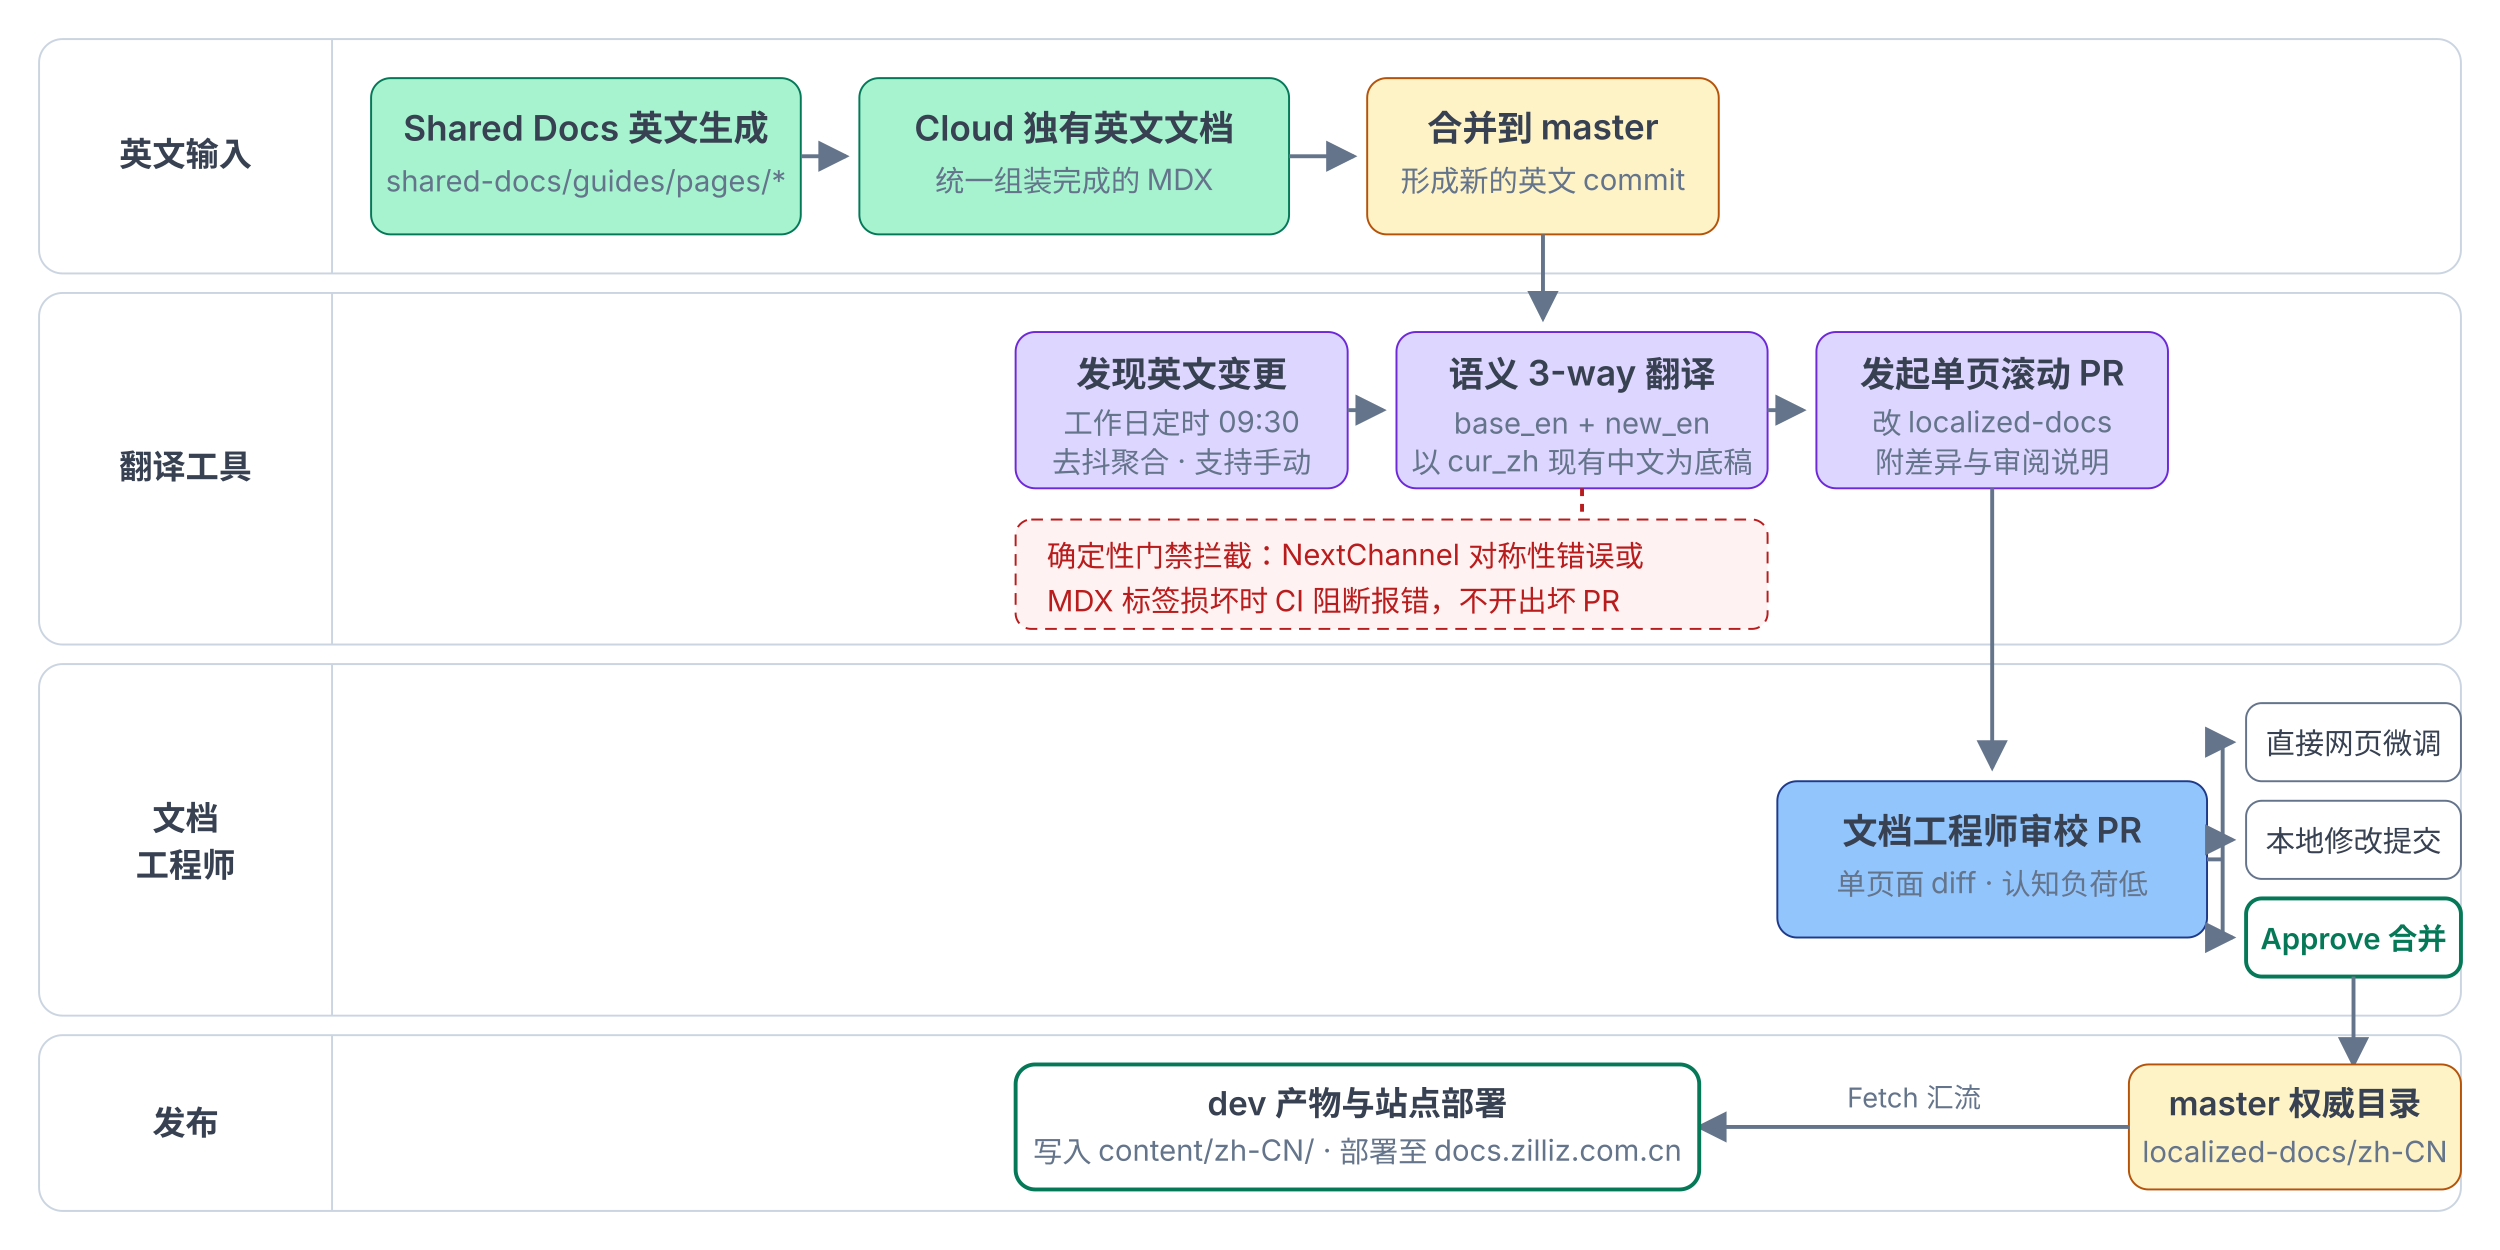
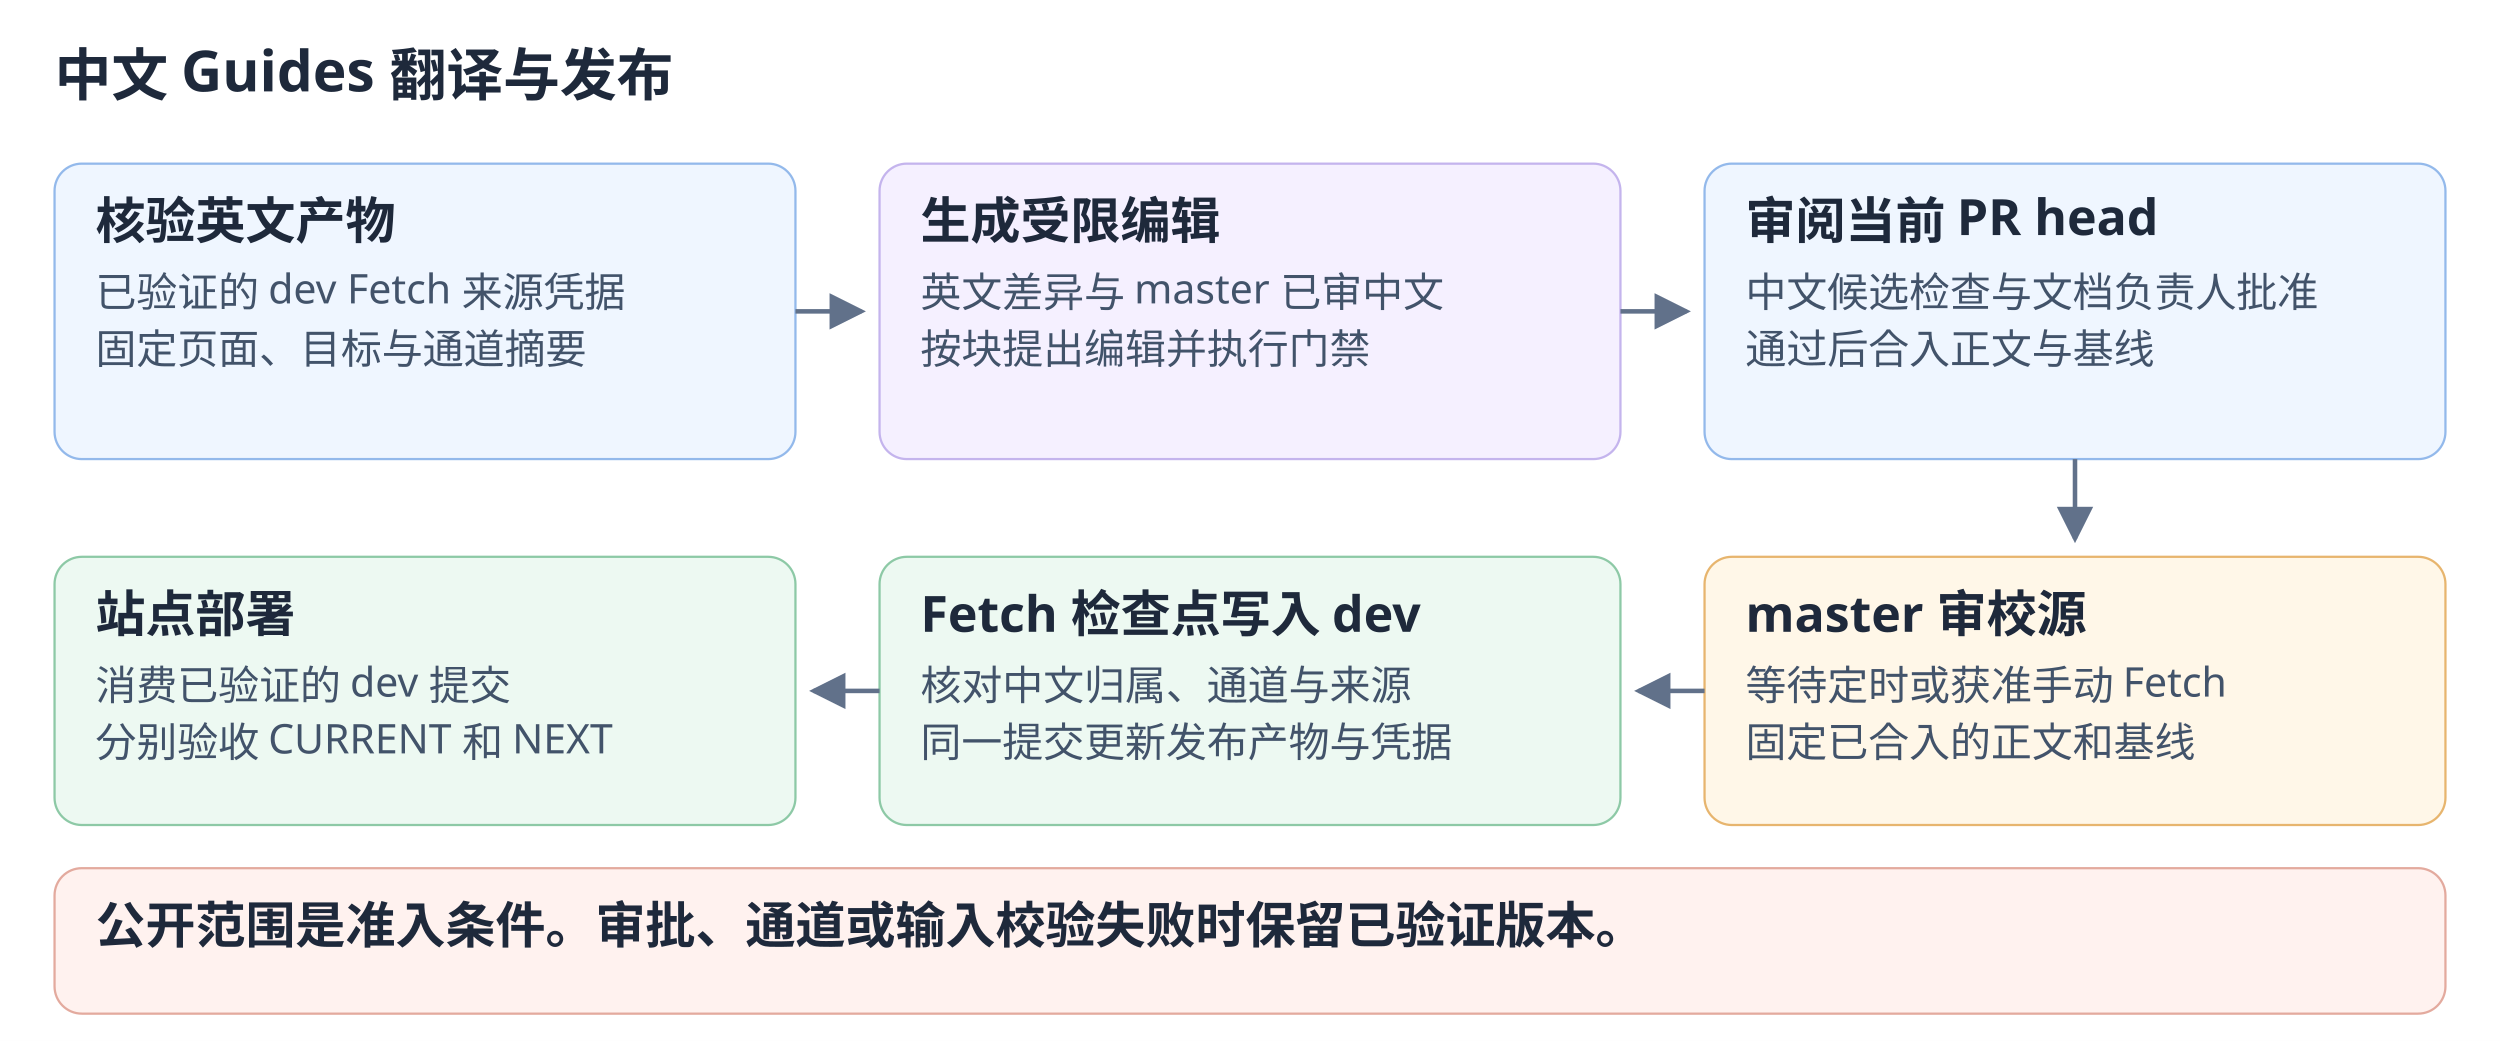
- <svg xmlns="http://www.w3.org/2000/svg" width="768" height="384" viewBox="0 0 1280 640" role="img" aria-labelledby="title desc">
+ <svg xmlns="http://www.w3.org/2000/svg" width="1100" height="458" viewBox="0 0 1100 458" role="img" aria-labelledby="title desc">
  <defs>
    <marker id="arrow" markerWidth="8" markerHeight="8" refX="7" refY="4" orient="auto">
-       <path d="M0 0 L8 4 L0 8 Z" fill="#64748b" />
+       <path d="M0 0 L8 4 L0 8 Z" fill="#61718a" />
    </marker>
-     <style>text{font-family:-apple-system,BlinkMacSystemFont,'PingFang SC','Microsoft YaHei',sans-serif;fill:#374151;}.head{font-size:18px;font-weight:600;text-anchor:middle;}.sub{font-size:15px;text-anchor:middle;fill:#64748b;}.lane{font-size:17px;font-weight:600;text-anchor:middle;}.warn{font-size:15px;fill:#b91c1c;}.edge{fill:none;stroke:#64748b;stroke-width:2;marker-end:url(#arrow);}</style>
+     <style>
+       text { font-family: "PingFang SC", "Microsoft YaHei", sans-serif; fill: #1e293b; }
+       .title { font-size: 25px; font-weight: 650; }
+       .head { font-size: 22px; font-weight: 650; }
+       .body { font-size: 18px; fill: #42536a; }
+       .edge { fill: none; stroke: #61718a; stroke-width: 2; marker-end: url(#arrow); }
+     </style>
  </defs>
-   <rect width="1280" height="640" fill="#ffffff" />
-   <rect x="20" y="20" width="1240" height="120" rx="12" fill="#ffffff" stroke="#cbd5e1" />
-   <rect x="20" y="150" width="1240" height="180" rx="12" fill="#ffffff" stroke="#cbd5e1" />
-   <rect x="20" y="340" width="1240" height="180" rx="12" fill="#ffffff" stroke="#cbd5e1" />
-   <rect x="20" y="530" width="1240" height="90" rx="12" fill="#ffffff" stroke="#cbd5e1" />
-   <path d="M170 20 V140 M170 150 V330 M170 340 V520 M170 530 V620" stroke="#cbd5e1" />
-   <text x="95" y="85" class="lane">英文输入</text>
-   <text x="95" y="245" class="lane">翻译工具</text>
-   <text x="95" y="425" class="lane">文档</text>
-   <text x="95" y="449" class="lane">工程师</text>
-   <text x="95" y="581" class="lane">发布</text>
-   <rect x="190" y="40" width="220" height="80" rx="10" fill="#a7f3d0" stroke="#047857" />
-   <text x="300" y="72" class="head">Shared Docs 英文生成</text>
-   <text x="300" y="98" class="sub">shared-docs/guides/pages/*</text>
-   <rect x="440" y="40" width="220" height="80" rx="10" fill="#a7f3d0" stroke="#047857" />
-   <text x="550" y="72" class="head">Cloud 独有英文文档</text>
-   <text x="550" y="98" class="sub">统一组装完成的 MDX</text>
-   <rect x="700" y="40" width="180" height="80" rx="10" fill="#fef3c7" stroke="#b45309" />
-   <text x="790" y="72" class="head">合并到 master</text>
-   <text x="790" y="98" class="sub">形成新的英文 commit</text>
-   <path class="edge" d="M410 80 H433" />
-   <path class="edge" d="M660 80 H693" />
-   <path class="edge" d="M790 120 V163" />
-   <rect x="520" y="170" width="170" height="80" rx="10" fill="#ddd6fe" stroke="#6d28d9" />
-   <text x="605" y="198" class="head">发现英文变更</text>
-   <text x="605" y="222" class="sub">工作日定时 09:30</text>
-   <text x="605" y="242" class="sub">去抖聚合 · 支持手动</text>
-   <rect x="715" y="170" width="190" height="80" rx="10" fill="#ddd6fe" stroke="#6d28d9" />
-   <text x="810" y="198" class="head">语义 3-way 翻译</text>
-   <text x="810" y="222" class="sub">base_en + new_en</text>
-   <text x="810" y="242" class="sub">以 cur_zh 现有中文为底稿</text>
-   <rect x="930" y="170" width="180" height="80" rx="10" fill="#ddd6fe" stroke="#6d28d9" />
-   <text x="1020" y="198" class="head">发起单页滚动 PR</text>
-   <text x="1020" y="222" class="sub">改 localized-docs</text>
-   <text x="1020" y="242" class="sub">附差异与审阅说明</text>
-   <path class="edge" d="M690 210 H708" />
-   <path class="edge" d="M905 210 H923" />
-   <path d="M810 250 V266" stroke="#b91c1c" stroke-width="2" stroke-dasharray="4 4" />
-   <rect x="520" y="266" width="385" height="56" rx="8" fill="#fef2f2" stroke="#b91c1c" stroke-dasharray="6 4" />
-   <text x="536" y="290" class="warn">确定性门禁拦截：NextChannel 对称性错误或</text>
-   <text x="536" y="313" class="warn">MDX 标签损坏时 CI 阻断报错，不开出坏 PR</text>
-   <path class="edge" d="M1020 250 V393" />
-   <rect x="910" y="400" width="220" height="80" rx="10" fill="#93c5fd" stroke="#1e3a8a" />
-   <text x="1020" y="432" class="head">文档工程师审校 PR</text>
-   <text x="1020" y="458" class="sub">单页面 diff · 认知负荷低</text>
-   <rect x="1150" y="360" width="110" height="40" rx="8" fill="#ffffff" stroke="#64748b" />
-   <text x="1205" y="386" class="sub" style="fill:#374151">直接网页微调</text>
-   <rect x="1150" y="410" width="110" height="40" rx="8" fill="#ffffff" stroke="#64748b" />
-   <text x="1205" y="436" class="sub" style="fill:#374151">本地修改提交</text>
-   <rect x="1150" y="460" width="110" height="40" rx="8" fill="#ffffff" stroke="#047857" stroke-width="2" />
-   <text x="1205" y="486" class="sub" style="fill:#047857;font-weight:600">Approve 合并</text>
-   <path d="M1130 440 H1138 M1138 380 V480" stroke="#64748b" stroke-width="2" fill="none" />
-   <path class="edge" d="M1138 380 H1143" />
-   <path class="edge" d="M1138 430 H1143" />
-   <path class="edge" d="M1138 480 H1143" />
-   <path class="edge" d="M1205 500 V545" />
-   <rect x="1090" y="545" width="170" height="64" rx="10" fill="#fef3c7" stroke="#b45309" />
-   <text x="1175" y="571" class="head" style="font-size:17px">master 权威目录</text>
-   <text x="1175" y="595" class="sub">localized-docs/zh-CN</text>
-   <path class="edge" d="M1090 577 H870" />
-   <text x="980" y="567" class="sub" style="font-size:14px">Fetch 汇流</text>
-   <rect x="520" y="545" width="350" height="64" rx="10" fill="#ffffff" stroke="#047857" stroke-width="2" />
-   <text x="695" y="571" class="head" style="font-size:17px">dev 产物与站点部署</text>
-   <text x="695" y="595" class="sub">写入 content/zh-CN/ · 部署至 docs.zilliz.com.cn</text>
+   <rect width="1100" height="458" fill="#ffffff" />
+   <text class="title" x="24" y="42">中文 Guides 翻译与发布</text>
+   <rect x="24" y="72" width="326" height="130" rx="12" fill="#eff6ff" stroke="#93b9eb" />
+   <text class="head" x="42" y="105">核验英文产物</text>
+   <text class="body" x="42" y="135">已验证的 dev Fetch 来源凭据</text>
+   <text class="body" x="42" y="160">固定页面、目标与通道摘要</text>
+   <rect x="387" y="72" width="326" height="130" rx="12" fill="#f5f0ff" stroke="#c4b4ed" />
+   <text class="head" x="405" y="105">生成受限编辑</text>
+   <text class="body" x="405" y="135">英文差异与 master 已审中文</text>
+   <text class="body" x="405" y="160">按块提出编辑并执行门禁</text>
+   <rect x="750" y="72" width="326" height="130" rx="12" fill="#eff6ff" stroke="#93b9eb" />
+   <text class="head" x="768" y="105">审阅当前 PR head</text>
+   <text class="body" x="768" y="135">中文候选检查与文档负责人批准</text>
+   <text class="body" x="768" y="160">通过后合入正文与基线</text>
+   <path class="edge" d="M350 137 H379" />
+   <path class="edge" d="M713 137 H742" />
+   <path class="edge" d="M913 202 V237" />
+   <rect x="750" y="245" width="326" height="118" rx="12" fill="#fff7e8" stroke="#e7b56e" />
+   <text class="head" x="768" y="278">master 审校源</text>
+   <text class="body" x="768" y="308">等待定时或获准手动 Fetch</text>
+   <text class="body" x="768" y="333">固定已合入的正文和基线</text>
+   <rect x="387" y="245" width="326" height="118" rx="12" fill="#edf9f2" stroke="#8dc9a6" />
+   <text class="head" x="405" y="278">Fetch 检查点写入 dev</text>
+   <text class="body" x="405" y="308">核对中文归属、通道与来源</text>
+   <text class="body" x="405" y="333">同一提交更新发布产物与凭据</text>
+   <rect x="24" y="245" width="326" height="118" rx="12" fill="#edf9f2" stroke="#8dc9a6" />
+   <text class="head" x="42" y="278">站点部署</text>
+   <text class="body" x="42" y="308">消费已验证的 dev 提交</text>
+   <text class="body" x="42" y="333">分别验收 CURRENT 和 NEXT</text>
+   <path class="edge" d="M750 304 H721" />
+   <path class="edge" d="M387 304 H358" />
+   <rect x="24" y="382" width="1052" height="64" rx="12" fill="#fff2ef" stroke="#e3aa9e" />
+   <text class="head" x="42" y="415">公开范围是准入条件。审批、通道或输入校验失败时保留已验证版本。</text>
</svg>
